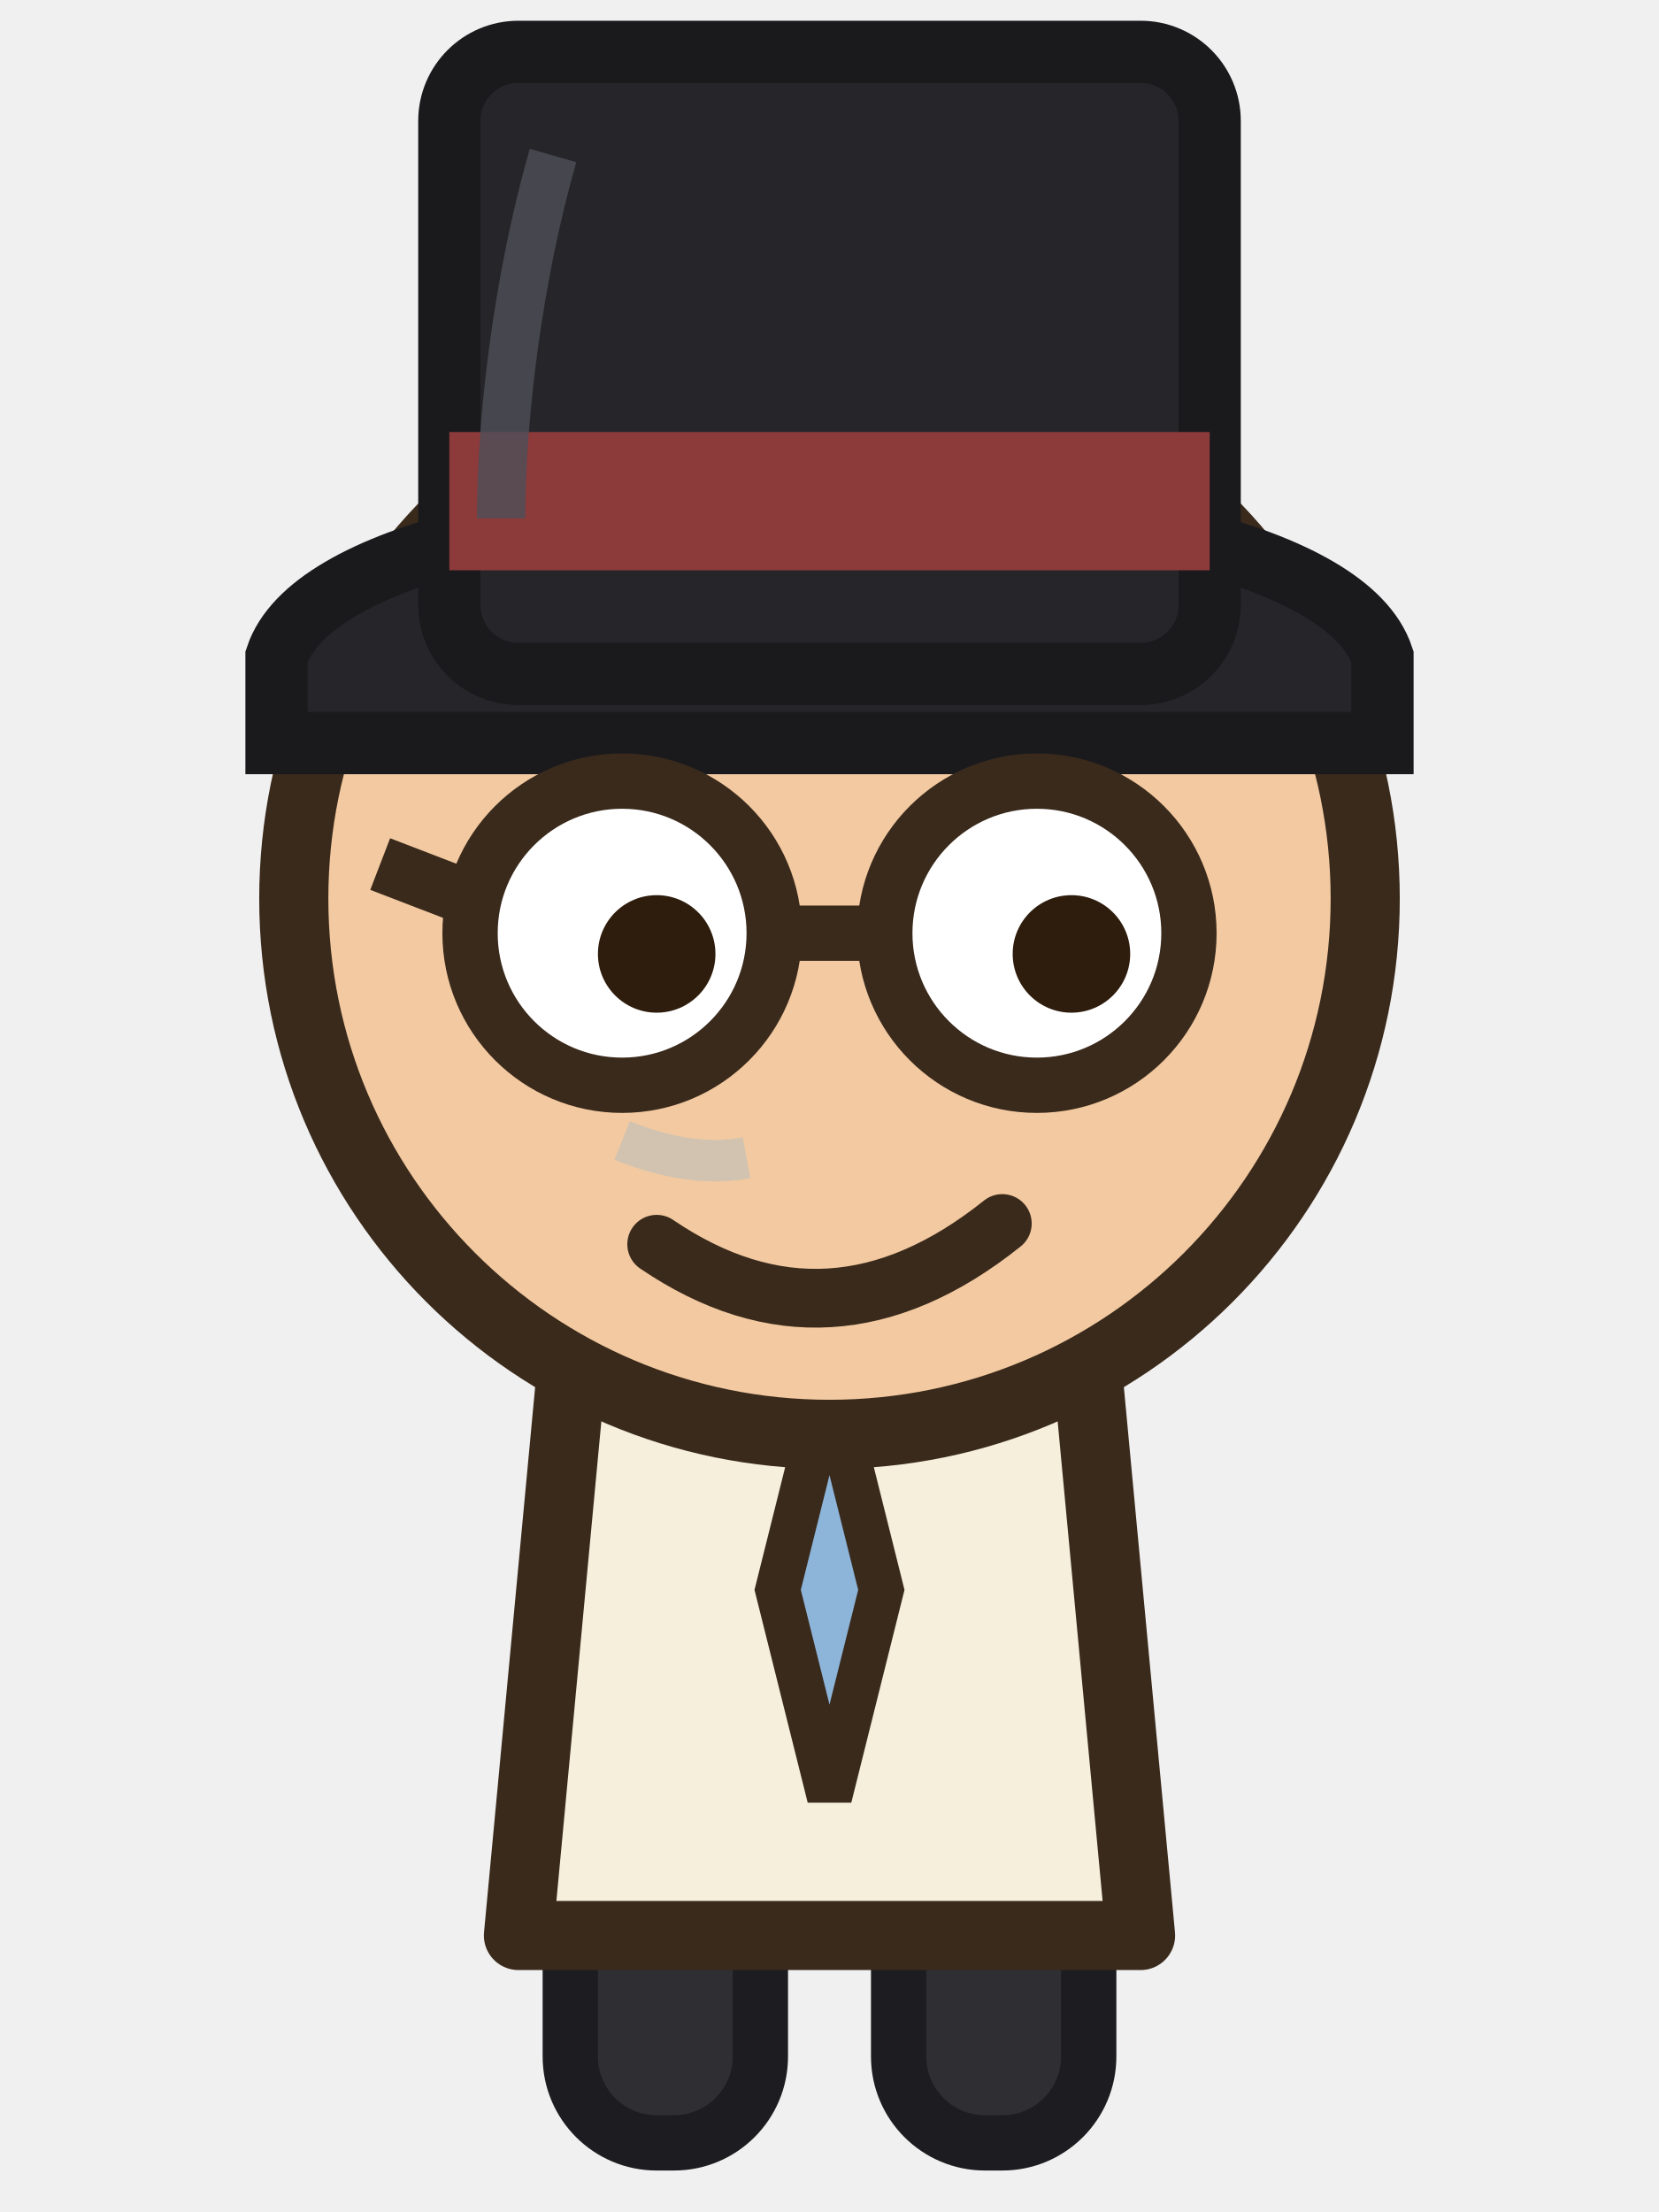
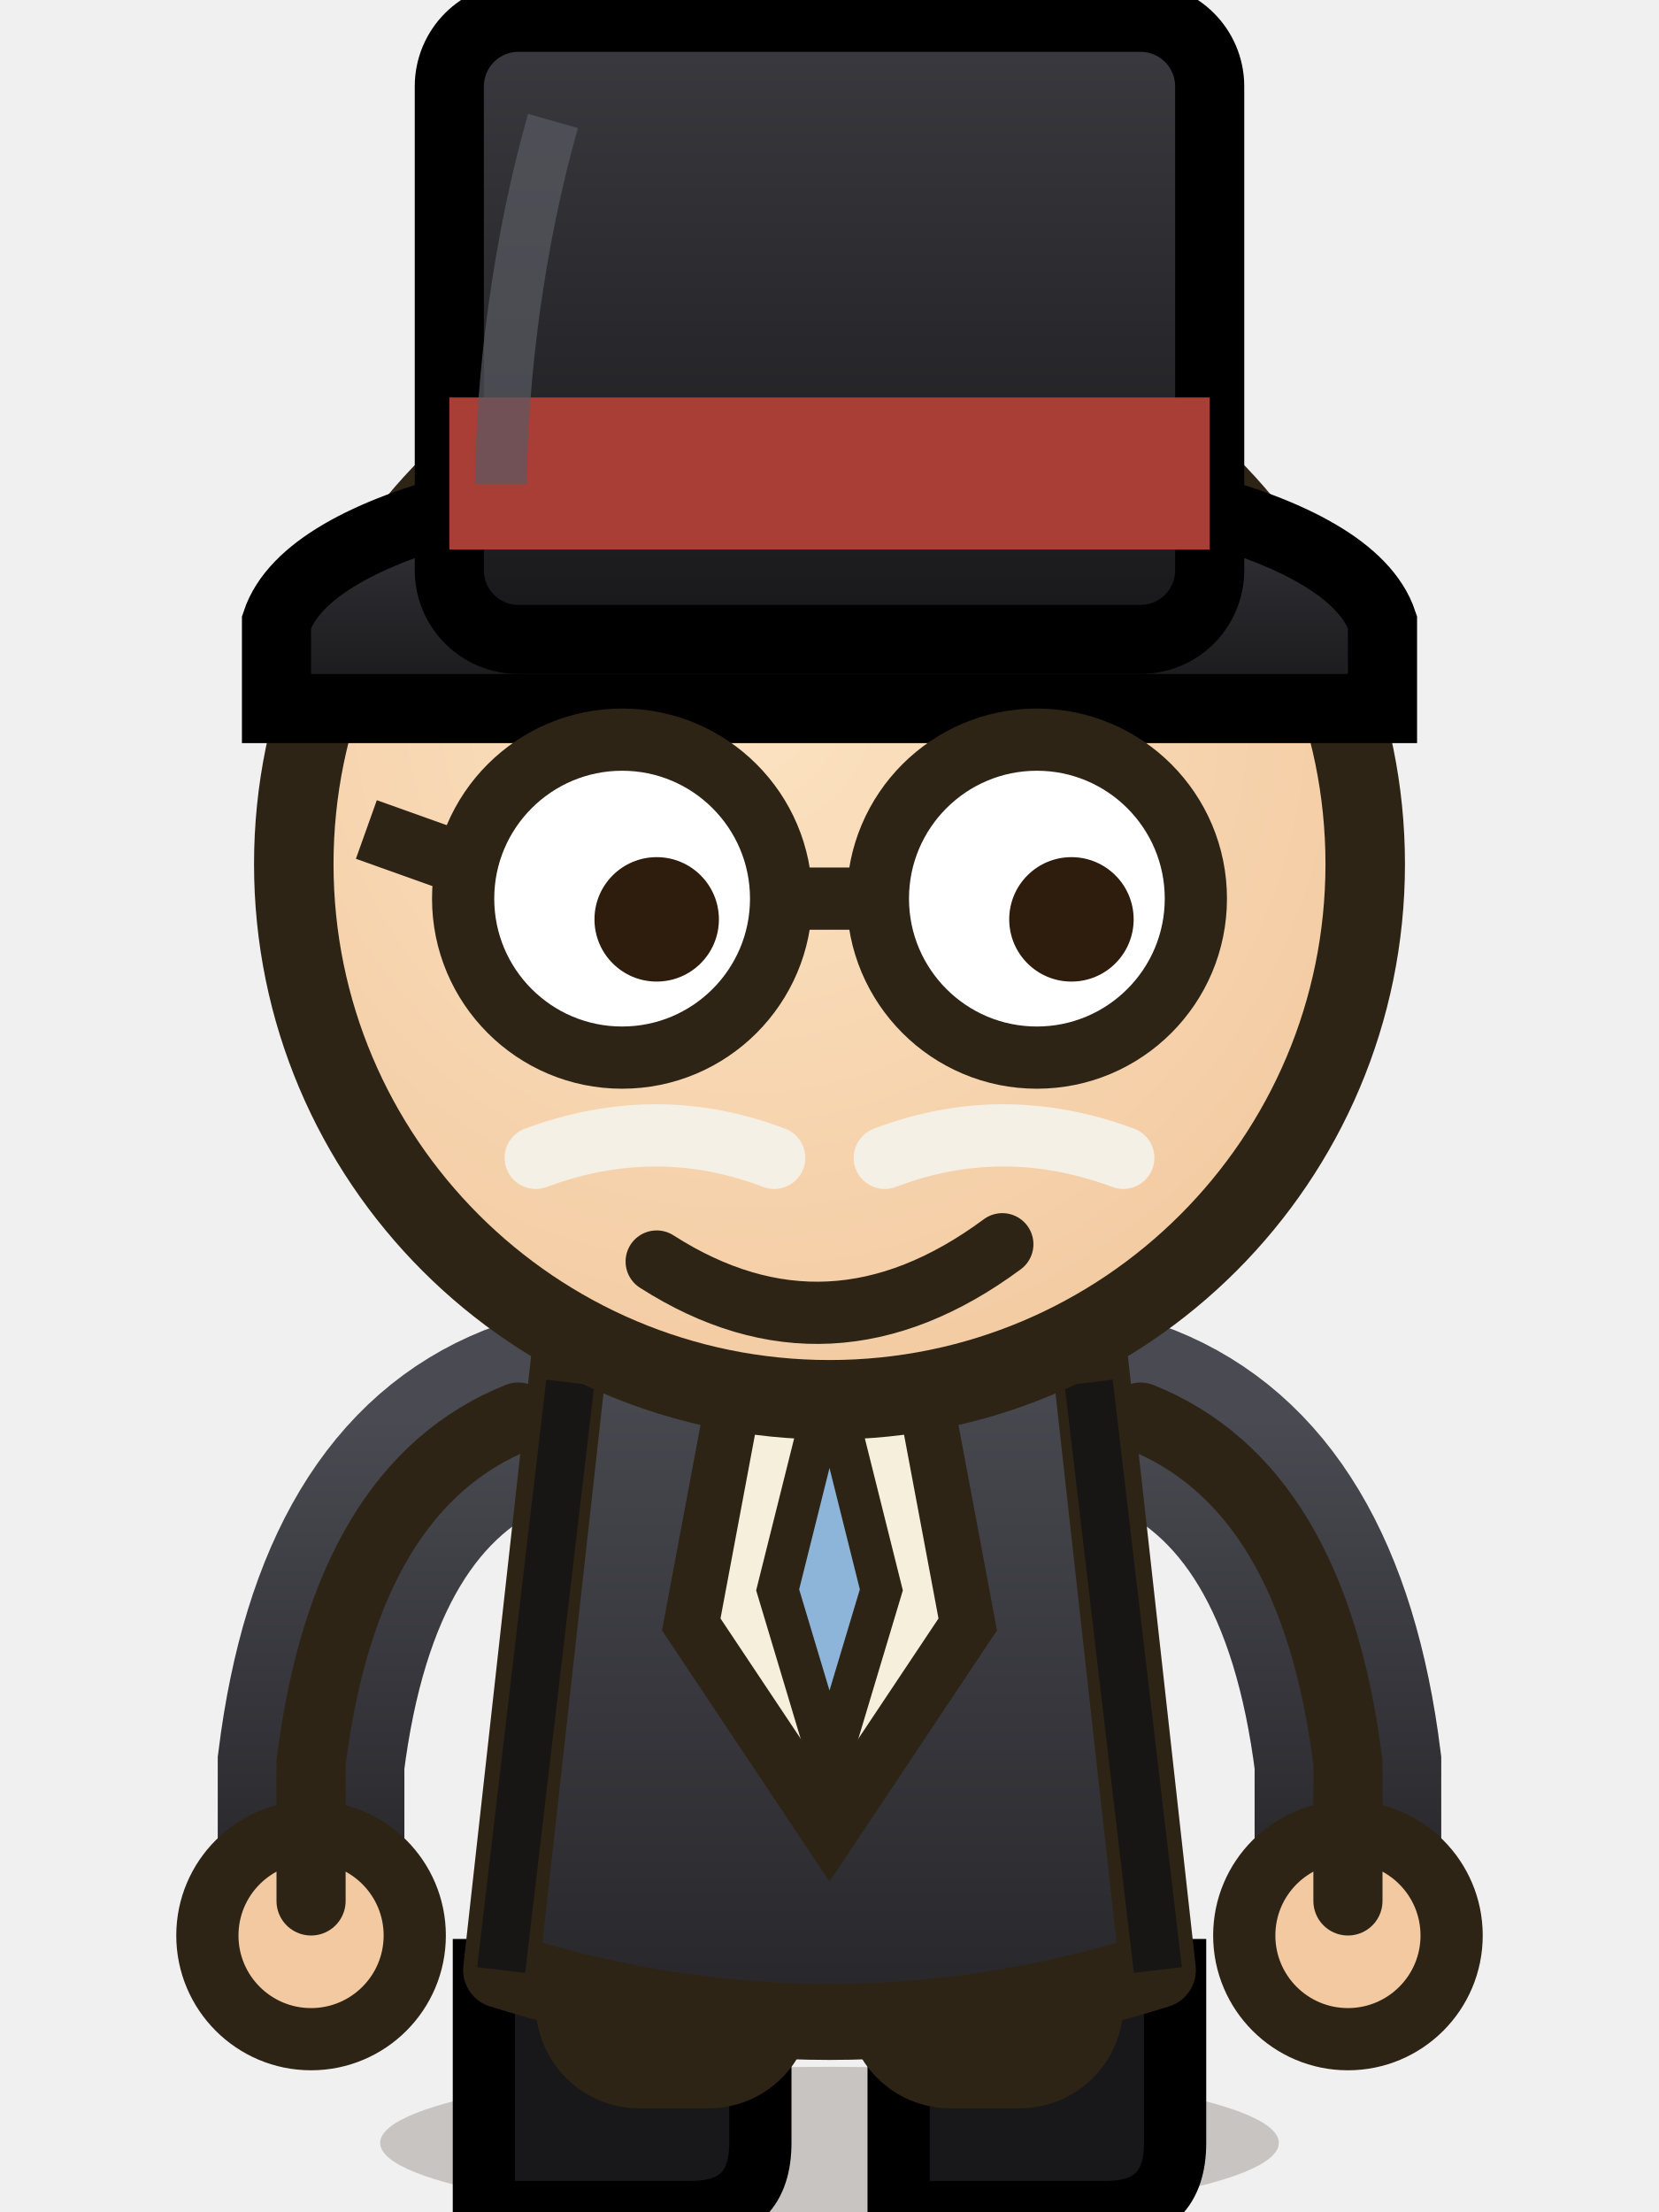
<svg xmlns="http://www.w3.org/2000/svg" width="48" height="64" viewBox="0 0 48 64">
-   <rect x="16.5" y="53" width="5.5" height="9" rx="2.5" fill="#2e2e33" stroke="#1d1d21" stroke-width="1.6" />
-   <rect x="26" y="53" width="5.5" height="9" rx="2.5" fill="#2e2e33" stroke="#1d1d21" stroke-width="1.6" />
-   <path d="M 16.5 40 L 31.5 40 L 33 56 L 15 56 Z" fill="#f5efdc" stroke="#3a2a1c" stroke-width="2" stroke-linejoin="round" />
-   <path d="M 24 40 L 22.5 46 L 24 52 L 25.5 46 Z" fill="#8db4d9" stroke="#3a2a1c" stroke-width="1.3" />
-   <circle cx="24" cy="26" r="15.5" fill="#f2c9a0" stroke="#3a2a1c" stroke-width="2" />
-   <path d="M 8 19 C 10 13 38 13 40 19 L 40 21.5 L 8 21.5 Z" fill="#26262a" stroke="#1a1a1d" stroke-width="1.8" />
-   <rect x="13" y="1.5" width="22" height="18" rx="2" fill="#26262a" stroke="#1a1a1d" stroke-width="1.8" />
-   <rect x="13" y="12.5" width="22" height="4" fill="#8d3a3a" />
-   <path d="M 16 4.5 C 15 8 14.5 12 14.5 15" fill="none" stroke="#4d4d57" stroke-width="1.4" opacity="0.8" />
-   <circle cx="18" cy="27" r="4.4" fill="#ffffff" stroke="#3a2a1c" stroke-width="1.6" />
-   <circle cx="30" cy="27" r="4.4" fill="#ffffff" stroke="#3a2a1c" stroke-width="1.6" />
-   <path d="M 22.4 27 h 3.2 M 13.6 26 l -2.6 -1" fill="none" stroke="#3a2a1c" stroke-width="1.6" />
-   <circle cx="19" cy="27.6" r="1.7" fill="#2e1c0c" />
-   <circle cx="31" cy="27.6" r="1.7" fill="#2e1c0c" />
-   <path d="M 19 36 q 5 3.4 10 -0.6" fill="none" stroke="#3a2a1c" stroke-width="1.7" stroke-linecap="round" />
-   <path d="M 18 33 q 2 0.8 3.6 0.5" fill="none" stroke="#c9c2b4" stroke-width="1.2" opacity="0.8" />
+   <defs>
+     <radialGradient id="gc_skin" cx="42%" cy="35%" r="70%">
+       <stop offset="0%" stop-color="#fce3c2" />
+       <stop offset="100%" stop-color="#f2c9a0" />
+     </radialGradient>
+     <linearGradient id="gc_suit" x1="0" y1="0" x2="0" y2="1">
+       <stop offset="0%" stop-color="#4a4a52" />
+       <stop offset="100%" stop-color="#26262a" />
+     </linearGradient>
+     <linearGradient id="gc_hat" x1="0" y1="0" x2="0" y2="1">
+       <stop offset="0%" stop-color="#3a3a40" />
+       <stop offset="100%" stop-color="#18181a" />
+     </linearGradient>
+   </defs>
+   <ellipse cx="24" cy="62" rx="13" ry="2.2" fill="#241608" opacity="0.2" />
+   <path d="M 15 41 q -5 2 -6 10 l 0 4" fill="none" stroke="url(#gc_suit)" stroke-width="5.4" stroke-linecap="round" />
+   <path d="M 33 41 q 5 2 6 10 l 0 4" fill="none" stroke="url(#gc_suit)" stroke-width="5.4" stroke-linecap="round" />
+   <circle cx="9" cy="56" r="3" fill="#f2c9a0" stroke="#2d2416" stroke-width="1.8" />
+   <circle cx="39" cy="56" r="3" fill="#f2c9a0" stroke="#2d2416" stroke-width="1.8" />
+   <path d="M 15 41 q -5 2 -6 10 l 0 4" fill="none" stroke="#2d2416" stroke-width="2" stroke-linecap="round" />
+   <path d="M 33 41 q 5 2 6 10 l 0 4" fill="none" stroke="#2d2416" stroke-width="2" stroke-linecap="round" />
+   <path d="M 14 57 h 8 v 5 q 0 2 -2 2 h -6 z" fill="#18181a" stroke="#000000" stroke-width="1.8" />
+   <path d="M 26 57 h 8 v 5 q 0 2 -2 2 h -6 z" fill="#18181a" stroke="#000000" stroke-width="1.8" />
+   <rect x="16.5" y="49" width="6" height="11" rx="2" fill="url(#gc_suit)" stroke="#2d2416" stroke-width="2" />
+   <rect x="25.5" y="49" width="6" height="11" rx="2" fill="url(#gc_suit)" stroke="#2d2416" stroke-width="2" />
+   <path d="M 16.5 39 L 31.5 39 L 33.5 57 Q 24 60 14.5 57 Z" fill="url(#gc_suit)" stroke="#2d2416" stroke-width="2.2" stroke-linejoin="round" />
+   <path d="M 21.5 39 L 20 47 L 24 53 L 28 47 L 26.5 39 Z" fill="#f5efdc" stroke="#2d2416" stroke-width="1.6" />
+   <path d="M 24 40 L 22.5 46 L 24 51 L 25.5 46 Z" fill="#8db4d9" stroke="#2d2416" stroke-width="1.2" />
+   <path d="M 16.5 40 L 14.5 57 M 31.5 40 L 33.5 57" fill="none" stroke="#101012" stroke-width="1.4" opacity="0.7" />
+   <circle cx="24" cy="25" r="15.5" fill="url(#gc_skin)" stroke="#2d2416" stroke-width="2.3" />
+   <path d="M 8 18 C 10 12 38 12 40 18 L 40 20.5 L 8 20.5 Z" fill="url(#gc_hat)" stroke="#000000" stroke-width="2" />
+   <rect x="13" y="0.5" width="22" height="18" rx="2" fill="url(#gc_hat)" stroke="#000000" stroke-width="2" />
+   <rect x="13" y="11.5" width="22" height="4.4" fill="#a83e35" />
+   <path d="M 16 3.5 C 15 7 14.5 11 14.5 14" fill="none" stroke="#5a5a63" stroke-width="1.5" opacity="0.7" />
+   <circle cx="18" cy="26" r="4.6" fill="#ffffff" stroke="#2d2416" stroke-width="1.8" />
+   <circle cx="30" cy="26" r="4.6" fill="#ffffff" stroke="#2d2416" stroke-width="1.8" />
+   <path d="M 22.4 26 h 3.2 M 13.4 25 l -2.8 -1" fill="none" stroke="#2d2416" stroke-width="1.8" />
+   <circle cx="19" cy="26.6" r="1.8" fill="#2e1c0c" />
+   <circle cx="31" cy="26.6" r="1.8" fill="#2e1c0c" />
+   <path d="M 15.5 33.5 Q 19 32.2 22.4 33.5 M 25.6 33.5 Q 29 32.2 32.5 33.5" fill="none" stroke="#f5f0e6" stroke-width="1.8" stroke-linecap="round" />
+   <path d="M 19 36.5 q 5 3.2 10 -0.5" fill="none" stroke="#2d2416" stroke-width="1.8" stroke-linecap="round" />
</svg>
